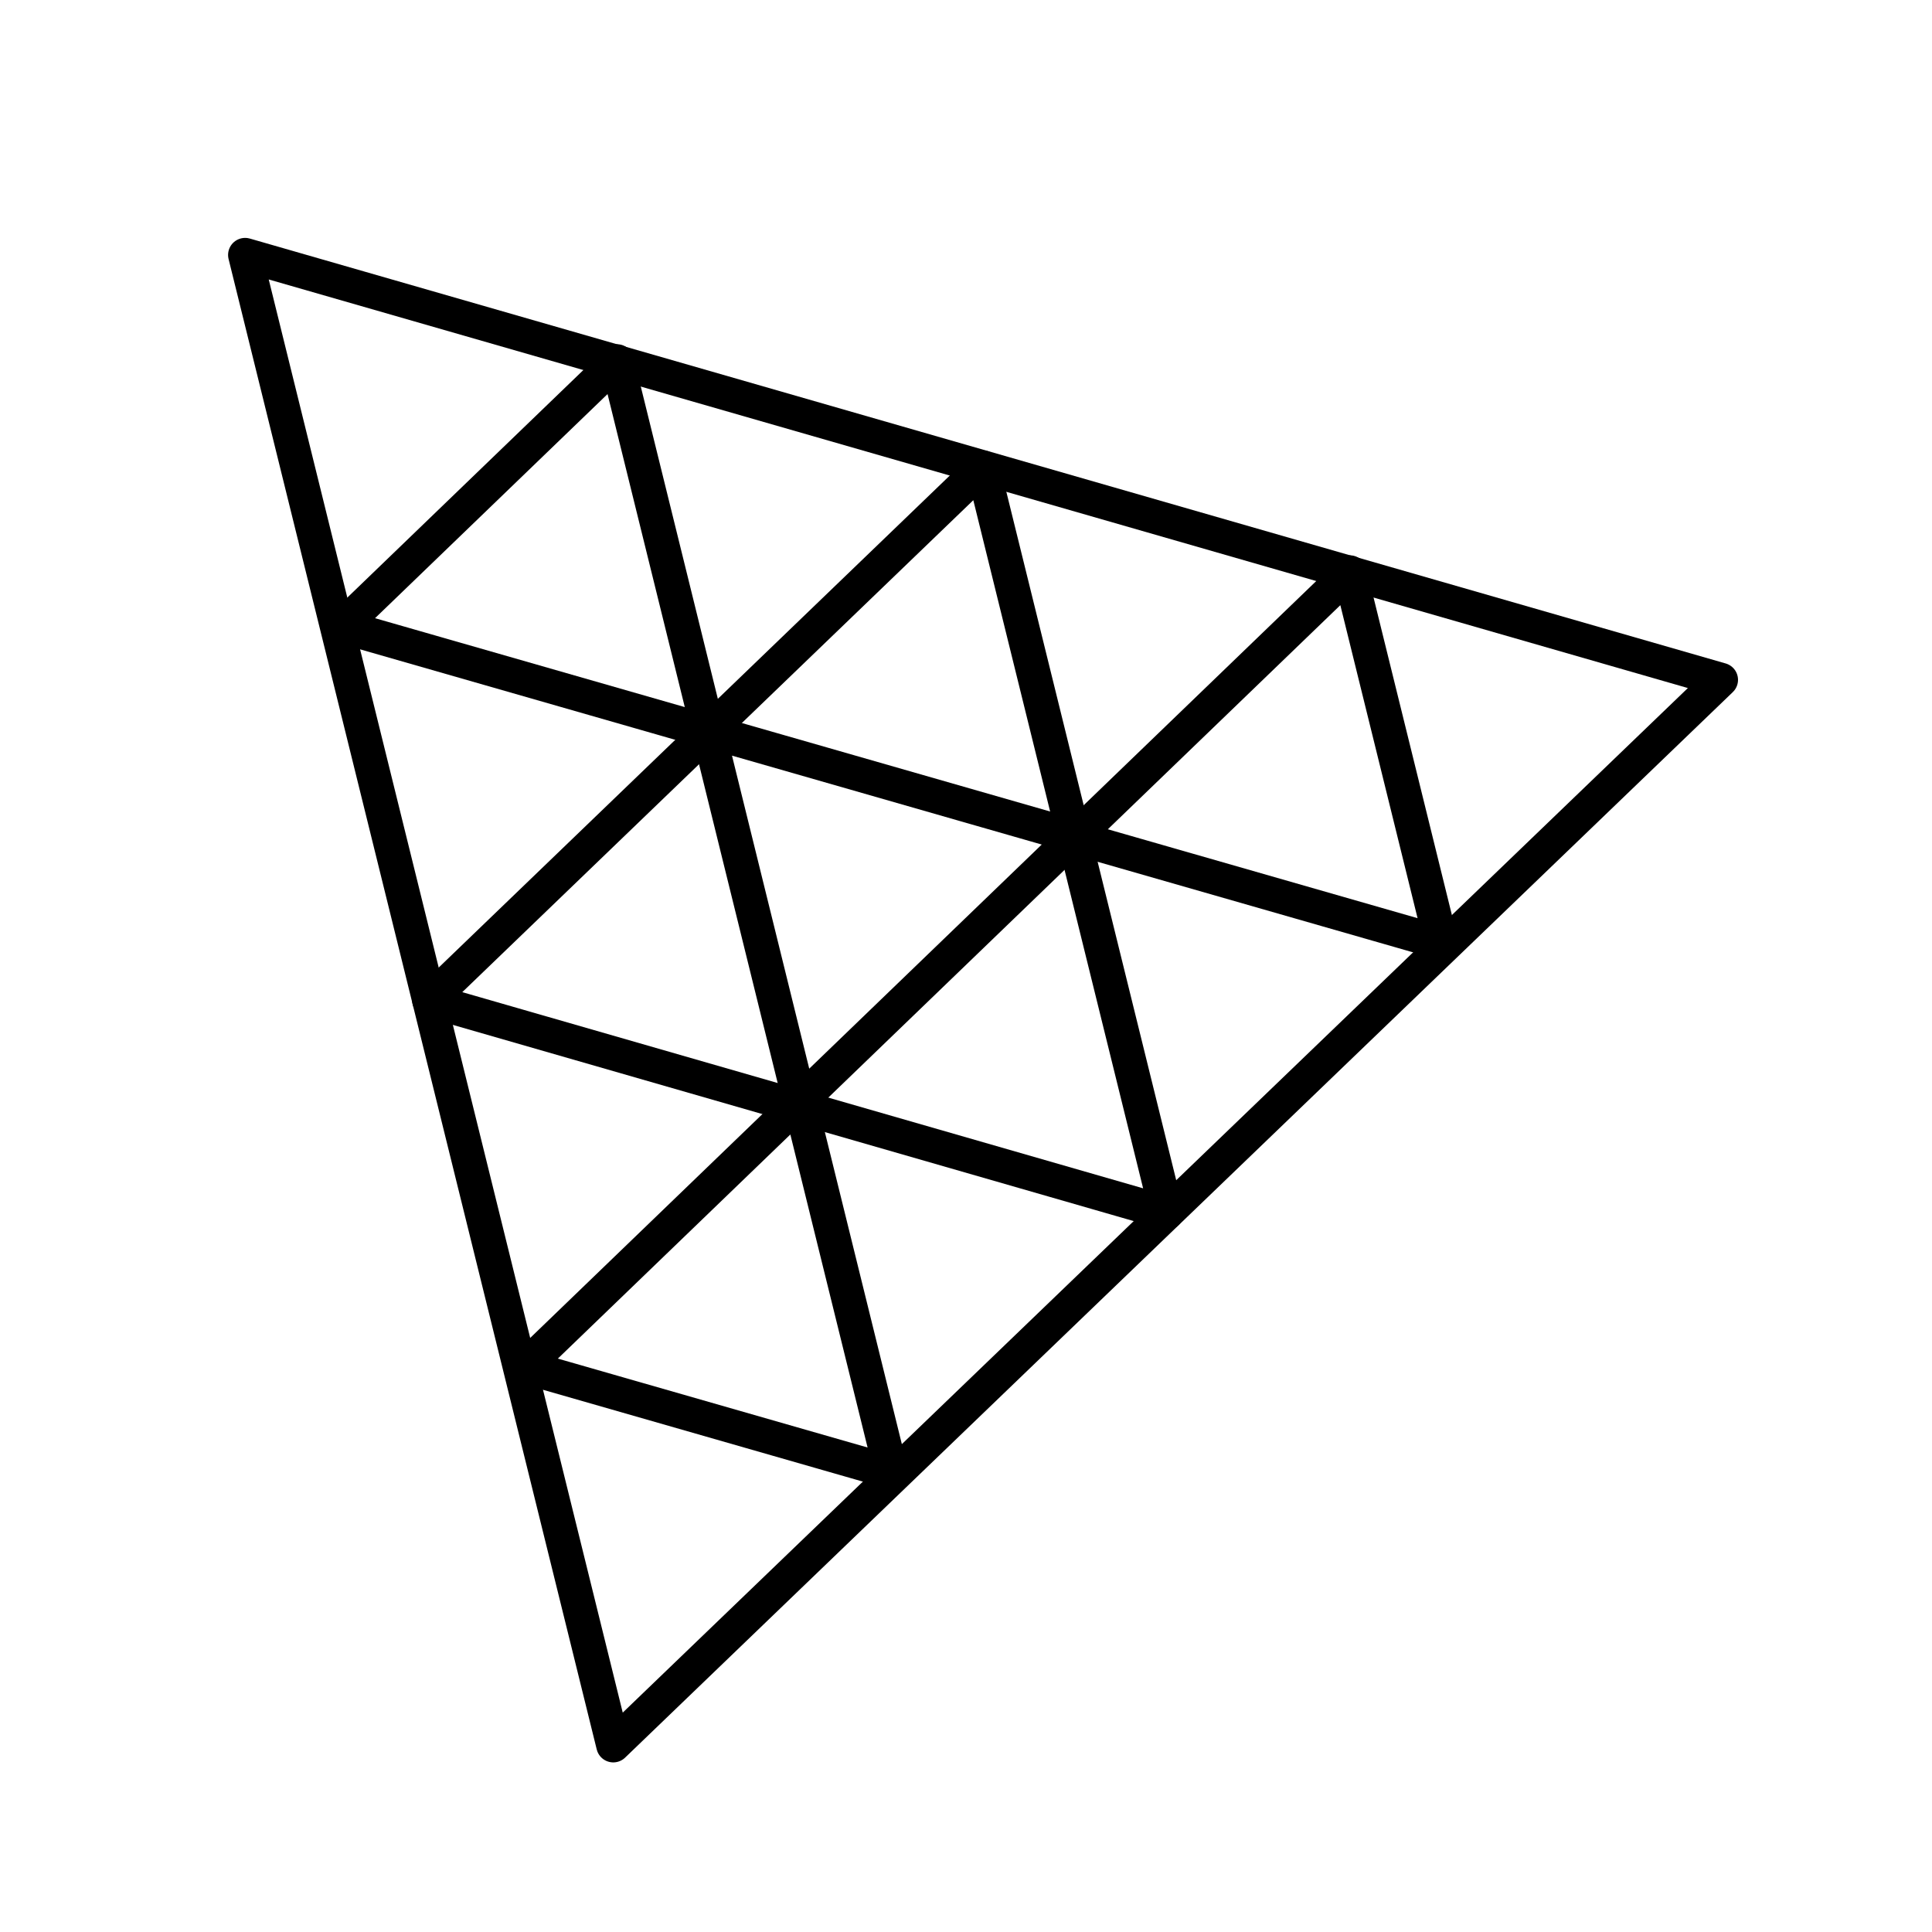
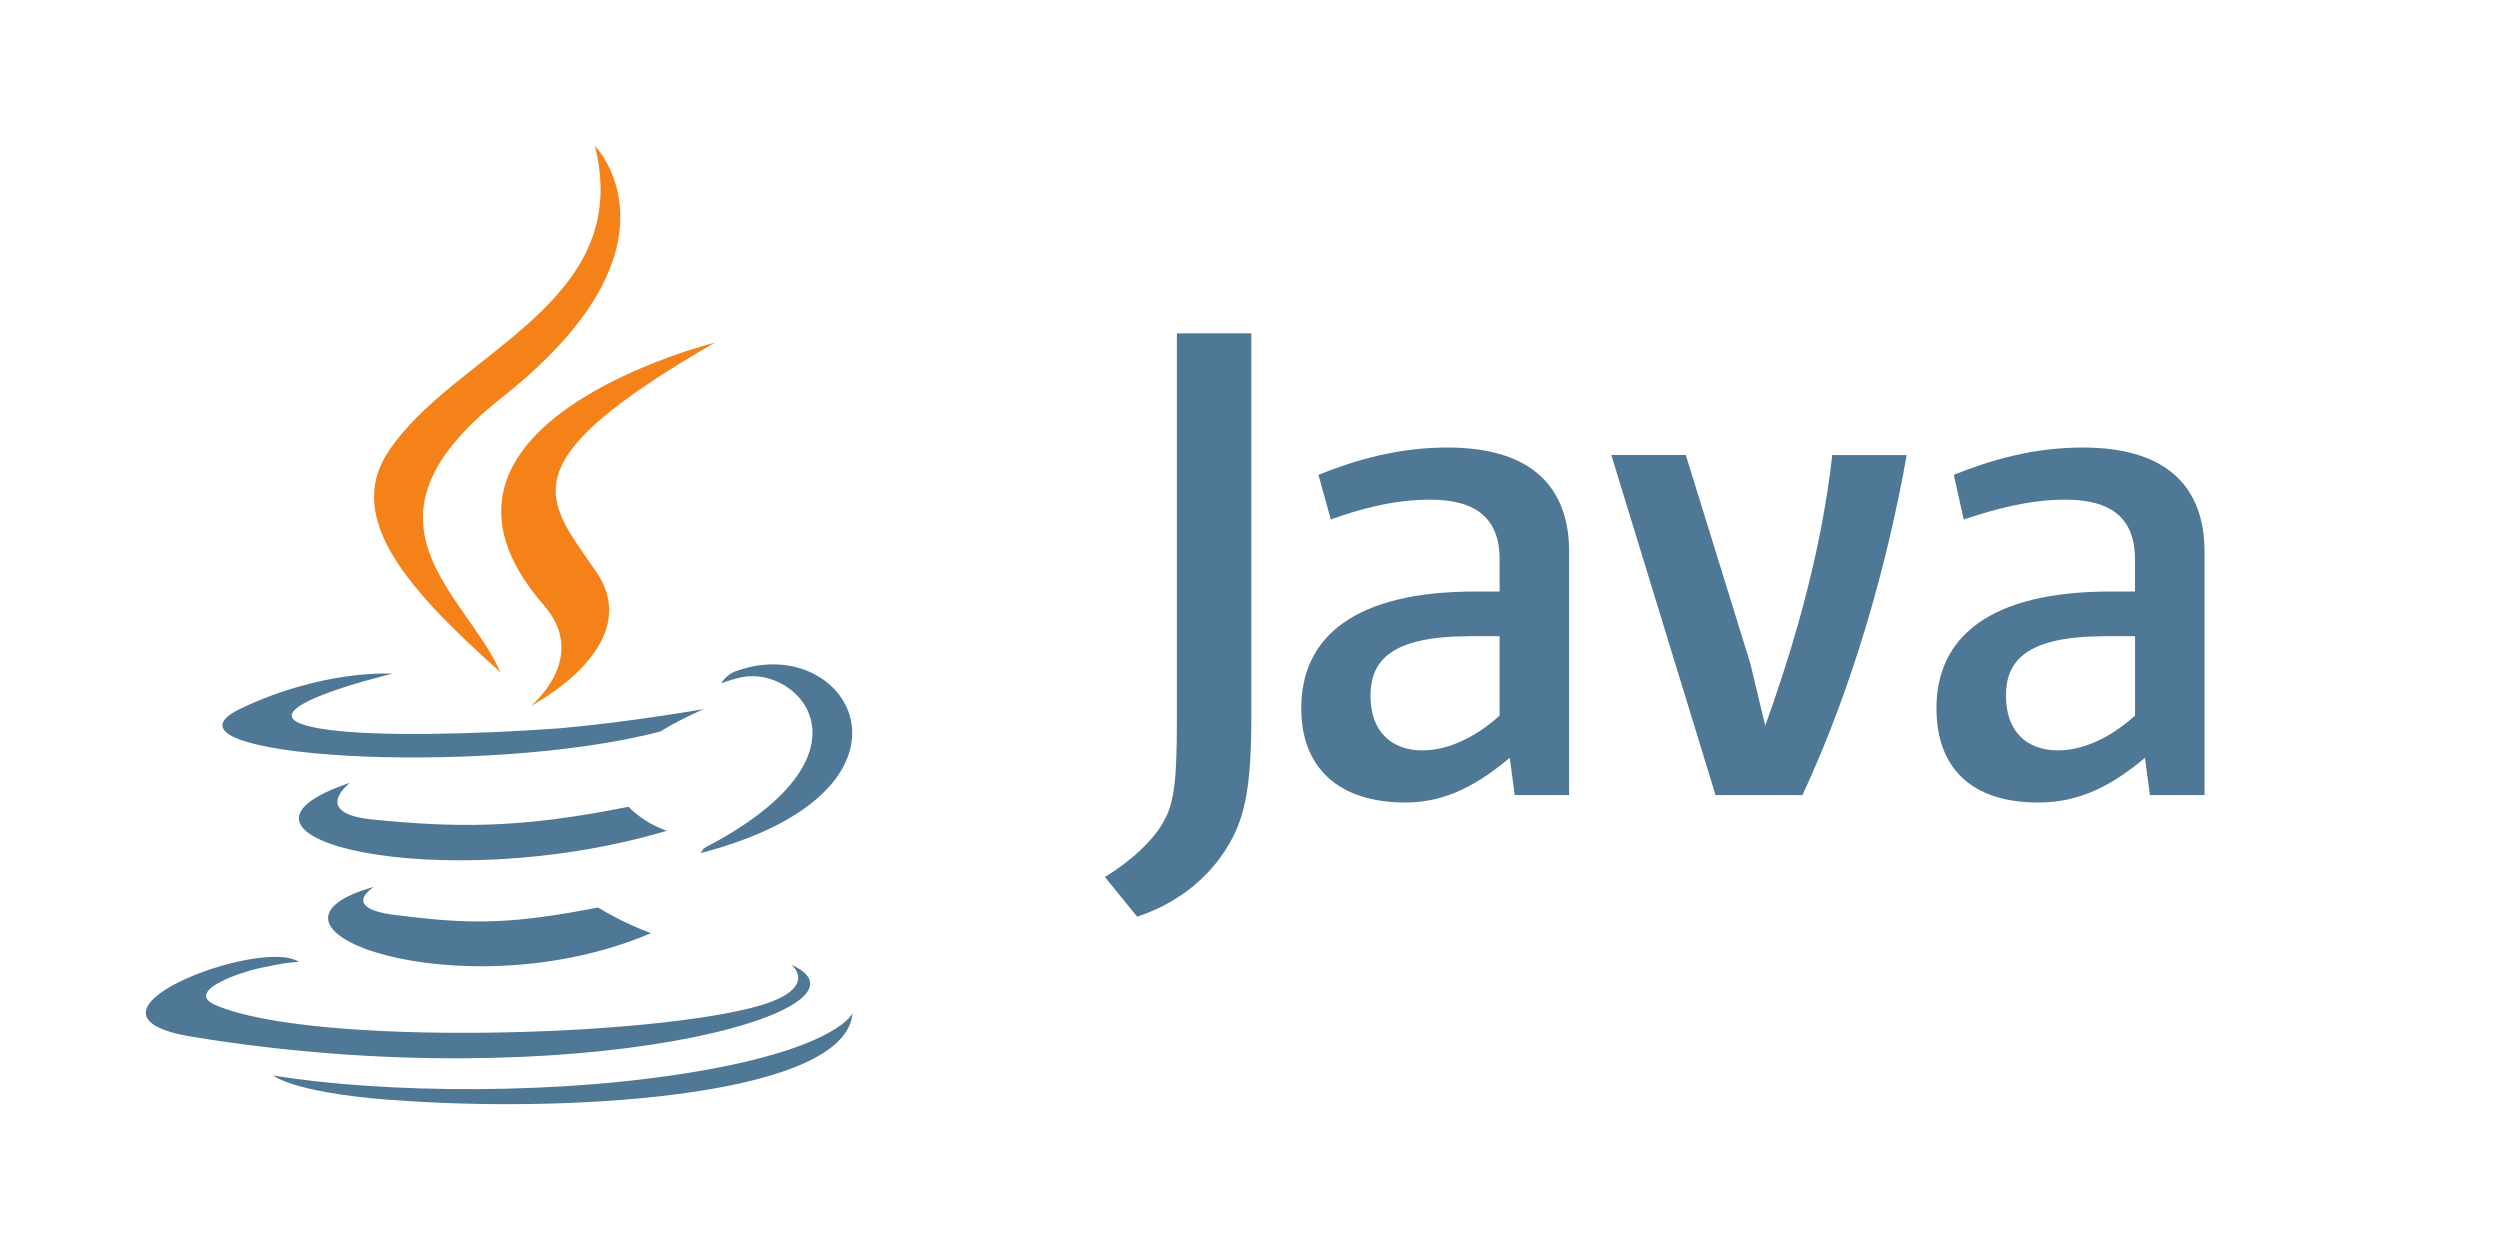
- <svg xmlns="http://www.w3.org/2000/svg" fill="none" stroke-linecap="square" stroke-miterlimit="10" version="1.1" viewBox="0 0 226.77 226.77">
-   <g transform="translate(8.964 4.2527)" fill-rule="evenodd" stroke="#000" stroke-linecap="butt" stroke-linejoin="round" stroke-width="4">
-     <path d="m63.02 200.61-43.213-174.94 173.23 49.874z" />
-     <path d="m106.39 50.612 21.591 87.496-86.567-24.945z" />
-     <path d="m84.91 125.03-10.724-43.465 43.008 12.346z" />
-     <path d="m63.458 38.153 10.724 43.465-43.008-12.346z" />
-     <path d="m149.47 62.93 10.724 43.465-43.008-12.346z" />
-     <path d="m84.915 125.06 10.724 43.465-43.008-12.346z" />
-   </g>
+ <svg xmlns="http://www.w3.org/2000/svg" width="120" height="60">
+   <path d="M17.956 42.562s-1.767 1.075 1.23 1.383c3.6.46 5.53.384 9.524-.384 0 0 1.075.69 2.535 1.23-8.987 3.84-20.354-.23-13.288-2.227zm-1.152-4.992s-1.92 1.46 1.075 1.767c3.917.384 7 .46 12.29-.614 0 0 .69.768 1.843 1.152-10.83 3.226-22.966.307-15.208-2.304zm21.2 8.756s1.306 1.075-1.46 1.92c-5.146 1.536-21.583 1.997-26.192 0-1.613-.69 1.46-1.7 2.458-1.843 1-.23 1.536-.23 1.536-.23-1.766-1.23-11.752 2.535-5.07 3.6 18.357 2.995 33.488-1.306 28.726-3.456zM18.8 32.347s-8.372 1.997-2.996 2.688c2.304.307 6.836.23 11.06-.077 3.456-.307 6.913-.922 6.913-.922s-1.23.538-2.074 1.075c-8.526 2.227-24.886 1.23-20.2-1.075 3.994-1.92 7.297-1.7 7.297-1.7zm14.978 8.372c8.602-4.455 4.608-8.756 1.843-8.218-.69.154-1 .307-1 .307s.23-.46.768-.614c5.453-1.92 9.755 5.76-1.767 8.756 0 0 .077-.077.154-.23zM19.646 52.854c8.295.538 20.97-.307 21.276-4.224 0 0-.614 1.536-6.836 2.688-7.066 1.306-15.822 1.152-20.97.307 0 0 1.075.922 6.53 1.23z" fill="#4e7896" />
+   <path d="M28.555 7s4.762 4.84-4.532 12.136c-7.45 5.914-1.7 9.294 0 13.134-4.378-3.917-7.527-7.373-5.377-10.6 3.15-4.762 11.828-7.066 9.908-14.67zm-2.458 22.044c2.227 2.535-.615 4.84-.615 4.84s5.684-2.92 3.072-6.53c-2.38-3.456-4.224-5.146 5.76-10.907 0 0-15.746 3.917-8.218 12.596z" fill="#f58219" />
+   <path d="M75.318 38.162V26.485c0-2.98-1.668-5.004-5.838-5.004-2.383 0-4.41.596-6.196 1.31l.596 2.145c1.31-.477 2.98-.953 4.766-.953 2.264 0 3.336.953 3.336 2.86v1.55H70.8c-5.72 0-8.34 2.145-8.34 5.6 0 2.86 1.787 4.528 5.004 4.528 2.026 0 3.575-.953 5.004-2.145l.238 1.787h2.62zM71.98 34.35c-1.19 1.072-2.502 1.668-3.694 1.668-1.55 0-2.502-.953-2.502-2.62s.953-2.86 4.766-2.86h1.43v3.813zm14.536 3.813h-4.17L77.343 21.84h3.575l3.098 10.01.715 2.98c1.55-4.29 2.74-8.698 3.217-12.987h3.574c-.953 5.362-2.62 11.2-5.004 16.323zm19.302 0V26.485c0-2.98-1.668-5.004-5.84-5.004-2.383 0-4.408.596-6.196 1.31l.477 2.145c1.43-.477 3.098-.953 4.885-.953 2.264 0 3.336.953 3.336 2.86v1.55h-1.19c-5.72 0-8.34 2.145-8.34 5.6 0 2.86 1.668 4.528 4.885 4.528 2.145 0 3.694-.953 5.123-2.145l.238 1.787h2.62zm-3.336-3.813c-1.19 1.072-2.502 1.668-3.694 1.668-1.55 0-2.502-.953-2.502-2.62s.953-2.86 4.766-2.86h1.43v3.813zm-43.728 6.553c-.953 1.43-2.383 2.502-4.17 3.098l-1.55-1.906c1.192-.715 2.383-1.787 2.86-2.74.477-.834.596-2.026.596-4.766V16h3.575v18.35c0 3.694-.358 5.123-1.31 6.553z" fill="#4e7896" />
</svg>
